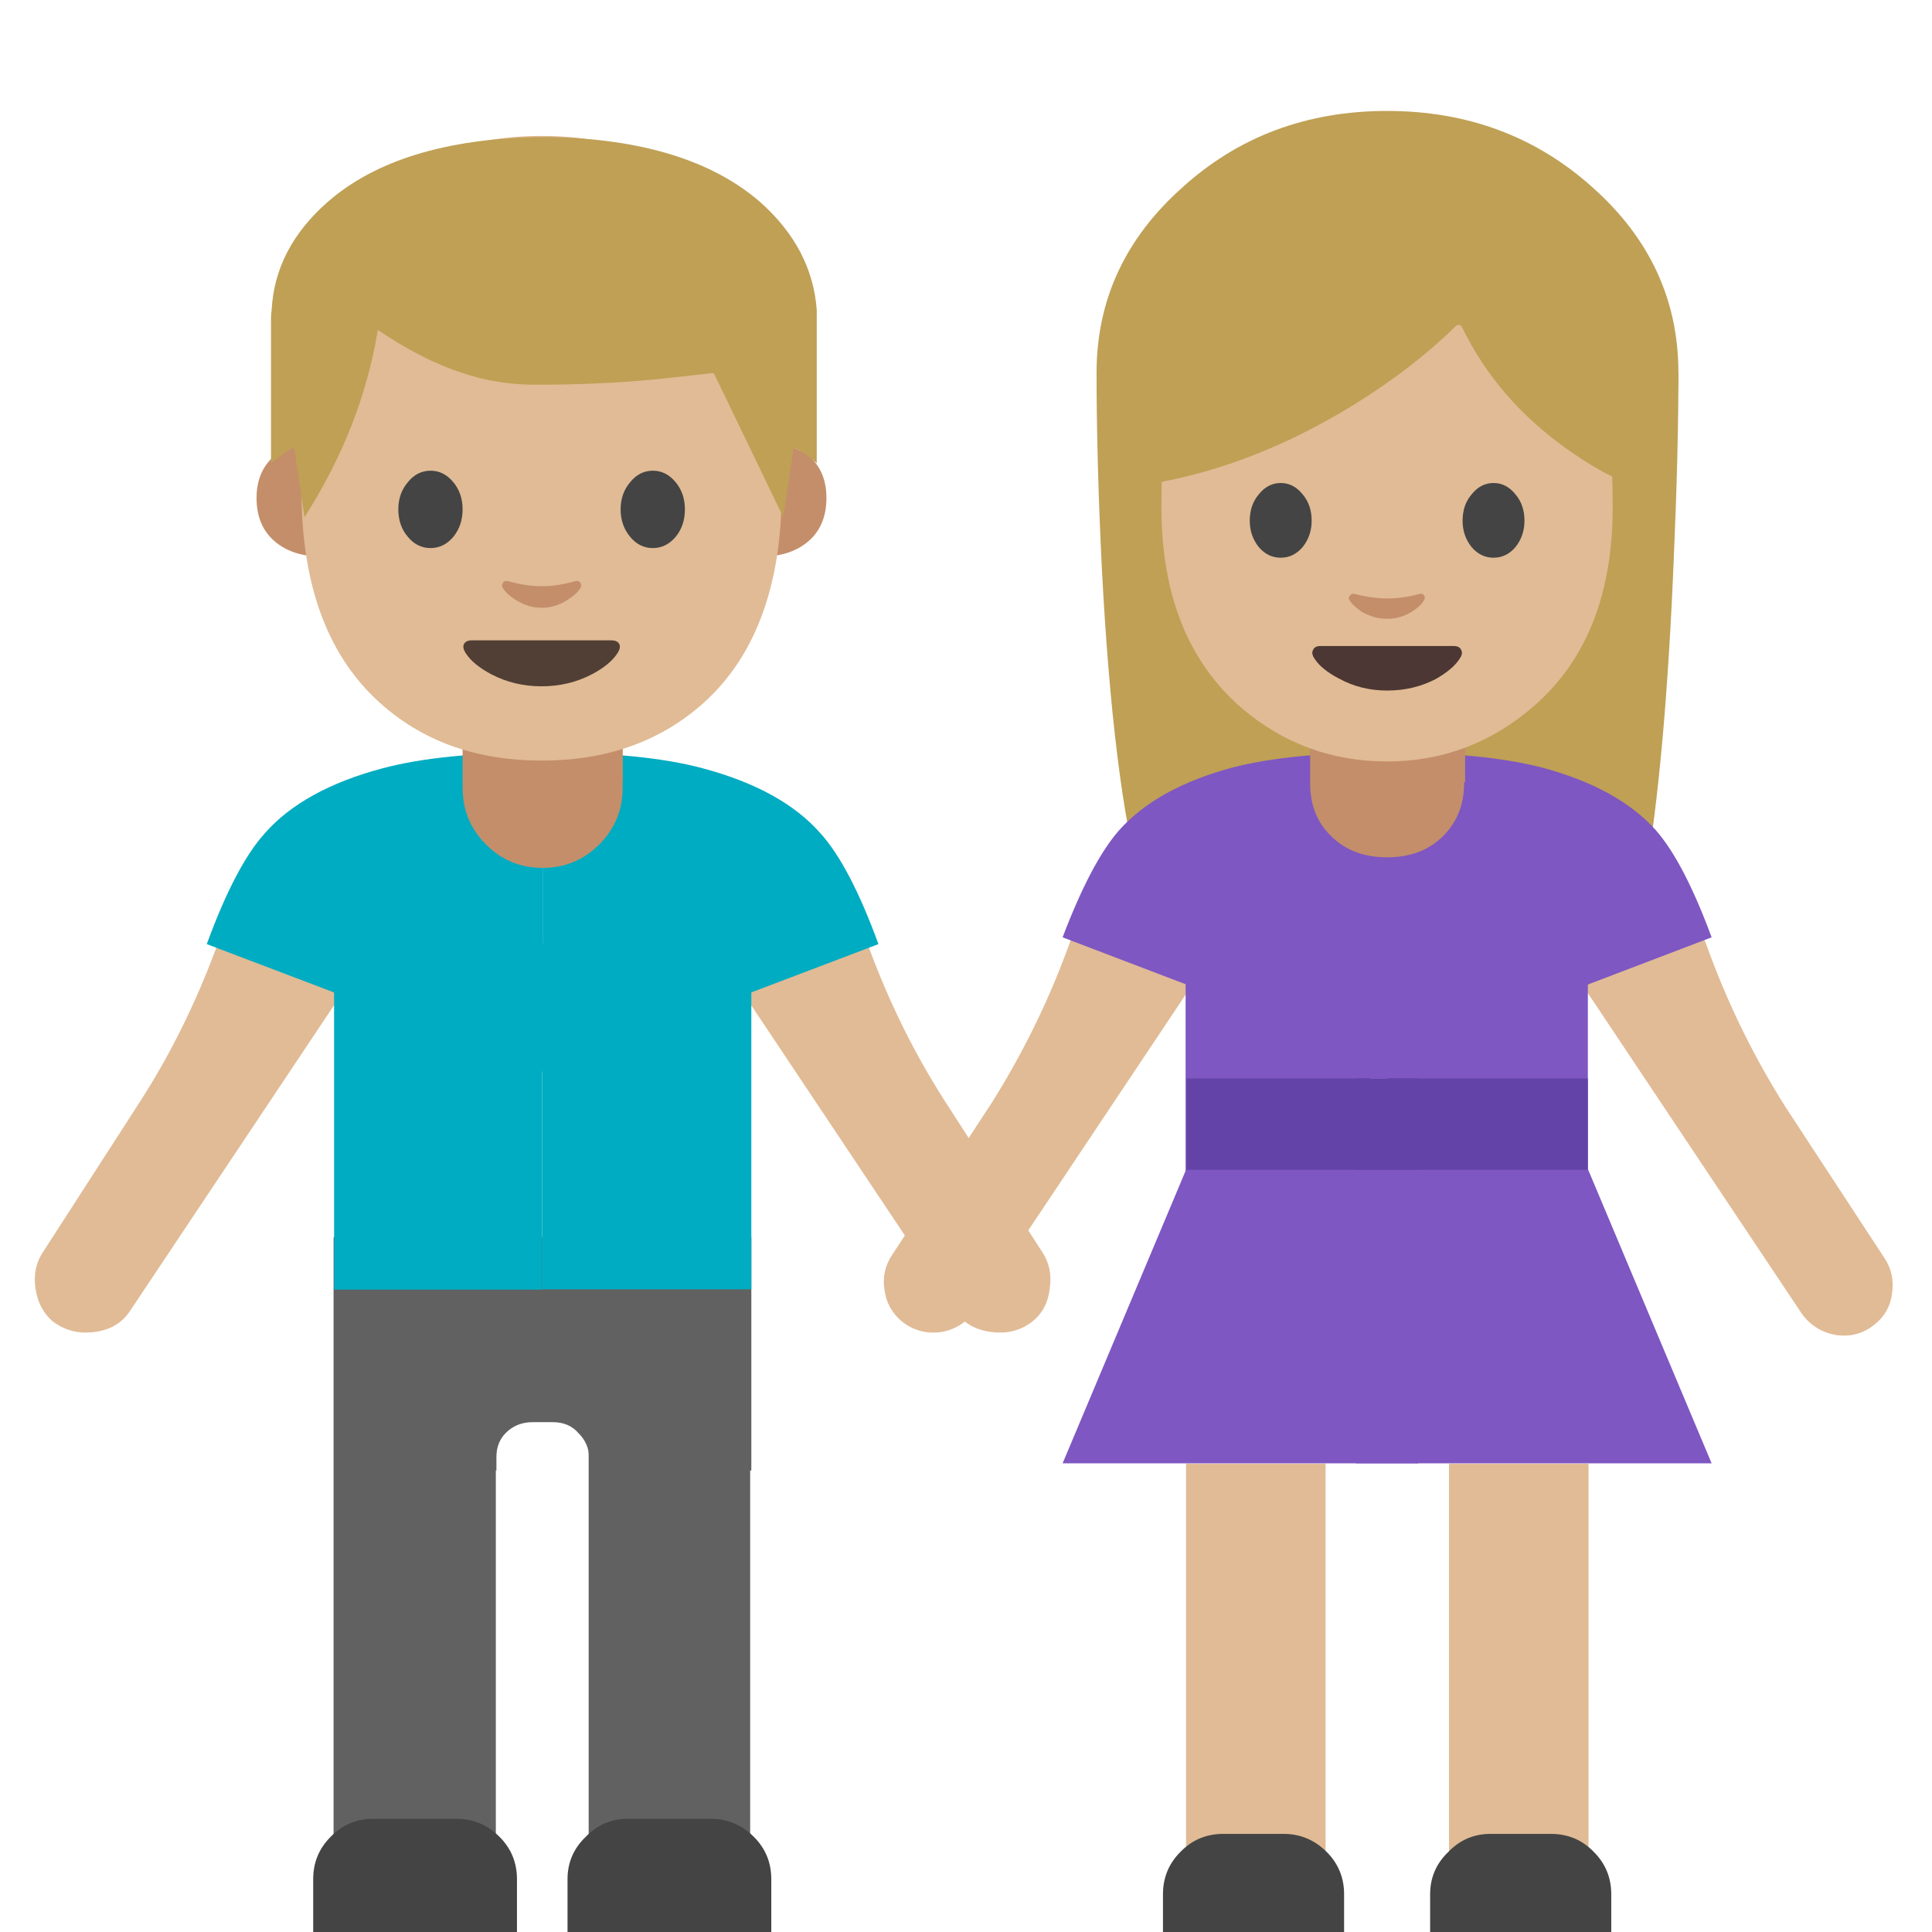
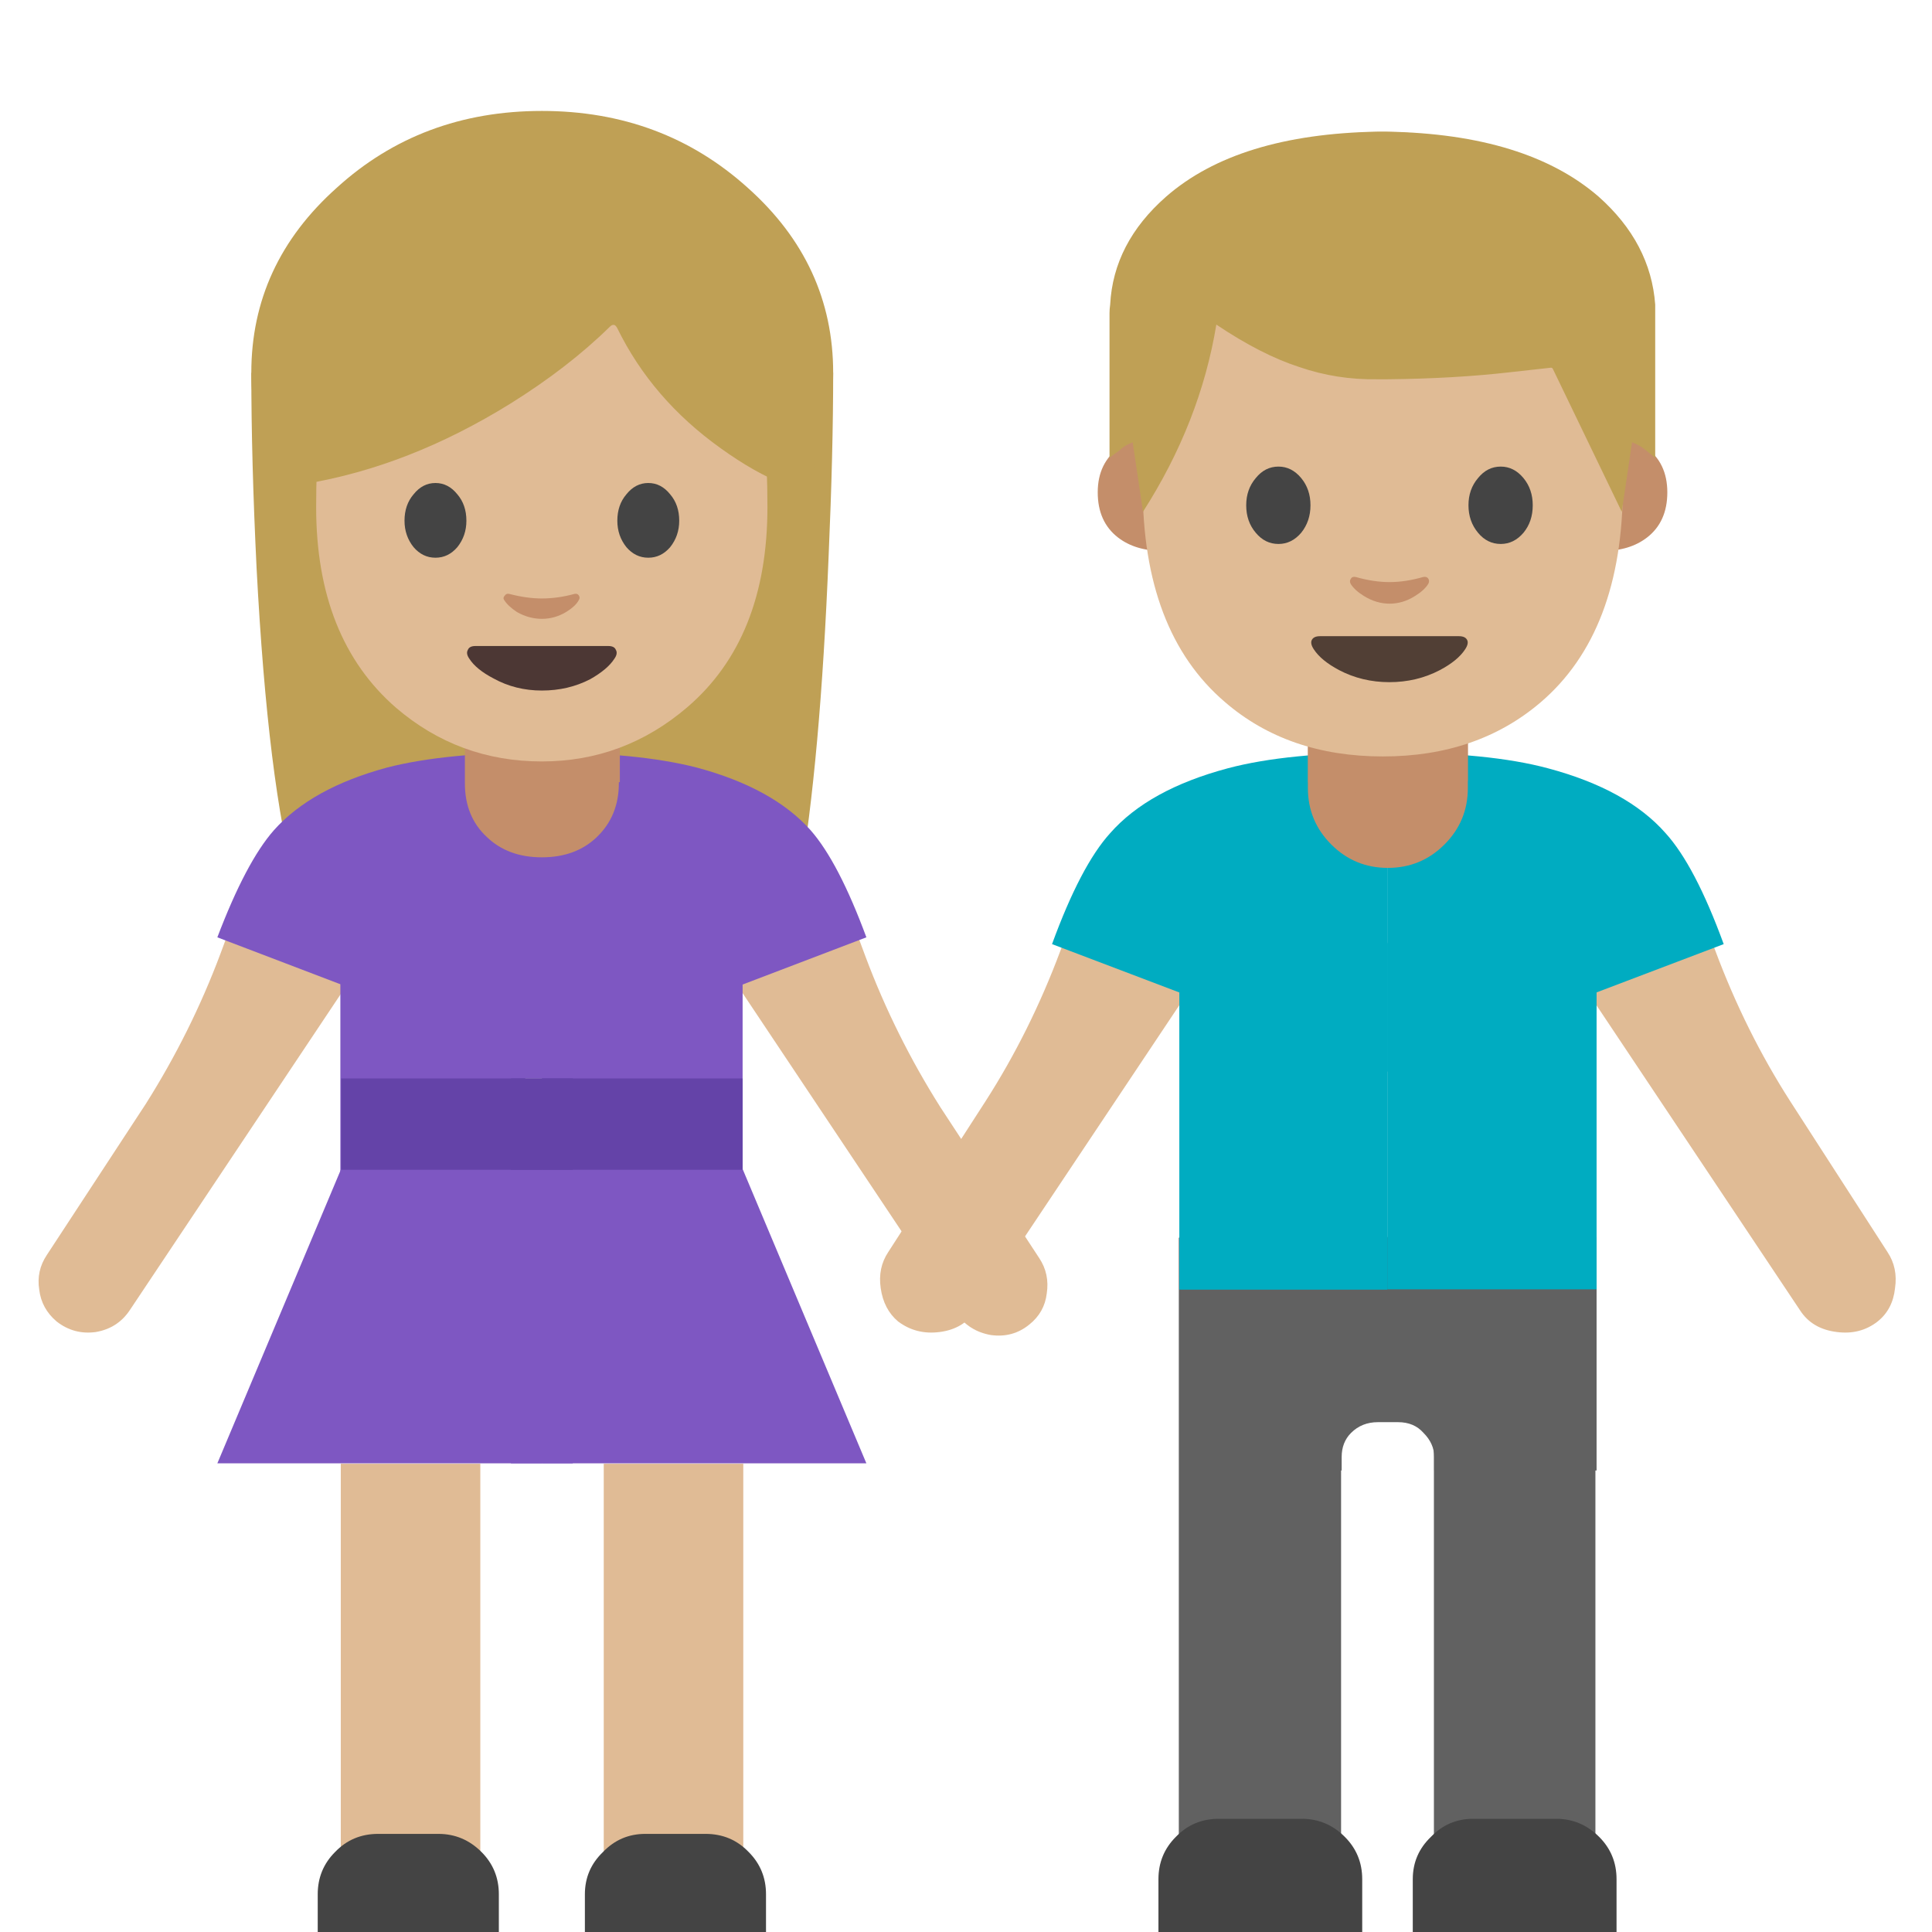
<svg xmlns="http://www.w3.org/2000/svg" xmlns:xlink="http://www.w3.org/1999/xlink" preserveAspectRatio="none" viewBox="0 0 72 72">
  <defs>
    <path id="a" fill="#BFA055" d="M110.9 36.8q.3-6.85.3-12.1H72.65q0 5.8.35 12.95.75 14.3 2.6 21 1.3 4.6 2.75 5.95 1.9 1.7 5-.6l17.1-.15q3.15 2.4 5.55.65 2.2-1.6 2.95-6 1.4-8.05 1.95-21.7z" />
    <path id="b" fill="#BFA055" d="M91.9 42q8 0 13.65-5.05 5.65-5.1 5.65-12.25 0-7.2-5.65-12.25-5.65-5.1-13.65-5.1t-13.6 5.1q-5.65 5.05-5.65 12.25 0 7.15 5.65 12.25Q83.9 42 91.9 42z" />
    <path id="c" fill="#E0BB95" d="M112.7 61.65l-9.4-2.35.3 4.1L119.35 87q.85 1.2 2.3 1.45 1.45.2 2.55-.7 1-.8 1.15-2.05.2-1.3-.5-2.35l-6.55-10q-3-4.75-4.95-9.95l-.65-1.75z" />
    <path id="d" fill="#E0BB95" d="M80.65 59.1l-9.4 2.35-.65 1.75q-1.95 5.2-4.95 9.95l-6.55 10q-.7 1.05-.5 2.3.15 1.25 1.15 2.1 1.15.9 2.6.7Q63.8 88 64.6 86.8l15.75-23.6.3-4.1z" />
    <path id="e" fill="#7E57C2" d="M91.9 70.3V49.85q-6.35 0-10.25 1-5 1.35-7.5 4.15-1.85 2.1-3.75 7.1l21.5 8.2z" />
    <path id="f" fill="#7E57C2" d="M88.65 55.7v15.75h5.3V55.7h-5.3z" />
    <path id="g" fill="#7E57C2" d="M90.8 79.4V62H78.55v17.4H90.8z" />
    <path id="h" fill="#7E57C2" d="M91.9 96.95v-19.5H78.6l-8.2 19.5h21.5z" />
    <path id="i" fill="#E0BB95" d="M54 71.8h5.2V54.55H54V71.8z" />
    <path id="j" fill="#E0BB95" d="M49.4 71.8V54.55h-5.2V71.8h5.2z" />
    <path id="k" fill="#444" d="M78.2 122.7q-1.15 1.15-1.15 2.8v2.5h12v-2.5q0-1.65-1.15-2.8-1.2-1.2-2.85-1.2h-4q-1.7 0-2.85 1.2z" />
    <path id="l" fill="#7E57C2" d="M91.9 49.85V70.3l21.5-8.2q-1.85-5-3.7-7.1-2.5-2.8-7.55-4.15-3.9-1-10.25-1z" />
    <path id="m" fill="#7E57C2" d="M105.2 79.4V62H91.9v17.4h13.3z" />
    <path id="n" fill="#7E57C2" d="M105.2 77.45H91.9v19.5h21.5l-8.2-19.5z" />
    <path id="o" fill="#444" d="M94.75 125.5v2.5h12v-2.5q0-1.65-1.15-2.8-1.15-1.2-2.85-1.2h-4q-1.65 0-2.8 1.2-1.2 1.15-1.2 2.8z" />
    <path id="p" fill="#C48E6A" d="M97 46.75H86.8v5.15q0 2.2 1.45 3.55 1.4 1.35 3.65 1.35t3.65-1.35Q97 54.05 97 51.9v-5.15z" />
    <path id="q" fill="#C48E6A" d="M54.55 29.15h.05V26.3q0-.6-.35-1.05-.4-.45-.9-.45h-3.3q-.5 0-.9.5-.3.45-.3 1.05v2.85l.75.2q1 .2 2.1.2 1.75 0 2.85-.45z" />
    <path id="r" fill="#7E57C2" d="M89.85 76.45v20.5h4.1v-20.5h-4.1z" />
    <path id="s" fill="#6443A8" d="M91.9 77.5v-6.05H78.6v6.05h13.3z" />
-     <path id="t" fill="#6443A8" d="M91.9 71.45v6.05h13.3v-6.05H91.9z" />
-     <path id="u" fill="#6443A8" d="M93.95 77.5v-6.05h-4.1v6.05h4.1z" />
+     <path id="t" fill="#6443A8" d="M105.2 77.5v-6.05H91.9v6.05h13.3z" />
+     <path id="u" fill="#6443A8" d="M89.85 71.45v6.05h4.1v-6.05h-4.1z" />
    <path id="v" fill="#E0BB95" d="M103.8 17.75q-3.55-6.2-11.9-6.2-8.35 0-11.9 6.2Q76.95 23 76.95 33.6q0 8.7 5.3 13.3 4.15 3.55 9.65 3.55 5.45 0 9.65-3.6 5.3-4.55 5.3-13.25 0-10.6-3.05-15.85z" />
    <path id="w" fill="#BFA055" d="M96.4 21.65q.3-.3.5.1 2.3 4.7 6.85 7.95 2.3 1.65 4.15 2.35v-14.2q-1.15-2.35-3.7-4.7Q99.05 8.4 92.05 8.4q-6.95 0-12.1 4.6-1.6 1.45-2.8 3.15l-.9 1.45v14.45q6.85-1.15 13.55-5.3 3.85-2.4 6.6-5.1z" />
    <path id="x" fill="#444" d="M86.9 34.5q0-1.05-.6-1.75-.6-.75-1.45-.75t-1.45.75q-.6.7-.6 1.75 0 1 .6 1.75.6.7 1.45.7t1.45-.7q.6-.75.6-1.75z" />
    <path id="y" fill="#444" d="M97.5 32.75q-.6.7-.6 1.75 0 1 .6 1.75.6.7 1.45.7t1.45-.7q.6-.75.6-1.75 0-1.05-.6-1.75-.6-.75-1.45-.75t-1.45.75z" />
    <path id="z" fill="#4C3734" d="M87.1 43.65q.45.7 1.6 1.3 1.45.8 3.2.8 1.75 0 3.2-.75 1.15-.65 1.6-1.35.25-.35.1-.6-.1-.25-.5-.25h-8.8q-.4 0-.5.25-.15.25.1.6z" />
    <path id="A" fill="#C48E6A" d="M89.4 39.75q.25.4.85.8.8.45 1.65.45.85 0 1.6-.45.65-.4.85-.8.1-.15 0-.3t-.3-.1q-1.1.3-2.15.3-1 0-2.15-.3-.2-.05-.3.1-.15.15-.05.3z" />
    <path id="B" fill="#E0BB95" d="M24.4 63.2l.3-4.1-9.8 2.15-.65 1.75q-2 5.35-4.95 9.95l-6.45 10q-.7 1.05-.5 2.4.2 1.4 1.15 2.2 1.2.9 2.75.7 1.6-.2 2.4-1.45L24.4 63.2z" />
    <path id="C" fill="#00ACC1" d="M35.95 71V49.85q-6.65 0-10.6 1.05-5.25 1.4-7.8 4.3-1.95 2.15-3.85 7.35L35.95 71z" />
    <path id="D" fill="#E0BB95" d="M57 61.25l-9.8-2.15.3 4.1 15.75 23.6q.8 1.25 2.45 1.45 1.55.2 2.7-.7 1-.8 1.15-2.2.2-1.35-.5-2.4l-6.45-10q-2.95-4.6-4.95-9.95L57 61.25z" />
    <path id="E" fill="#00ACC1" d="M35.95 49.85V71l22.25-8.45q-1.9-5.2-3.85-7.35-2.55-2.9-7.8-4.3-3.9-1.05-10.6-1.05z" />
    <path id="F" fill="#616161" d="M32.85 81.95H22.1v45.7h10.75v-45.7z" />
    <path id="G" fill="#444" d="M34.25 128v-3.5q0-1.65-1.15-2.8-1.2-1.2-2.85-1.2h-5.5q-1.7 0-2.85 1.2-1.15 1.15-1.15 2.8v3.5h13.5z" />
    <path id="H" fill="#616161" d="M49.7 81.9H39v45.75h10.7V81.9z" />
    <path id="I" fill="#444" d="M47.1 120.5h-5.5q-1.65 0-2.8 1.2-1.2 1.15-1.2 2.8v3.5h13.5v-3.5q0-1.65-1.15-2.8-1.2-1.2-2.85-1.2z" />
    <path id="J" fill="#C48E6A" d="M35.95 57.5q2.2 0 3.75-1.55 1.55-1.55 1.55-3.75v-4.5h-10.6v4.5q0 2.2 1.55 3.75 1.55 1.55 3.75 1.55z" />
    <path id="K" fill="#C48E6A" d="M18.05 29.4q1 .2 2.15.2 1.9 0 3-.5v-2.9q0-.6-.35-1.05-.4-.5-.95-.5h-3.35q-.55 0-.95.5-.35.5-.35 1.1v2.9l.8.25z" />
    <path id="L" fill="#616161" d="M28 46.1H12.45v8.7h6.05v-.5q0-.55.35-.9.4-.4 1-.4h.75q.6 0 .95.4.4.4.4.9v.5H28v-8.7z" />
    <path id="M" fill="#00ACC1" d="M28 48.05v-12.9h-7.8v12.9H28z" />
    <path id="N" fill="#00ACC1" d="M12.45 35.1v10.95h7.75V35.1h-7.75z" />
    <path id="O" fill="#C48E6A" d="M106.9 66.05h-3.6v20.3q4.75 0 7.85-2.4 3.6-2.8 3.6-8.05 0-5.3-3.9-8.1l-3.95-1.75z" />
    <path id="P" fill="#C48E6A" d="M24.7 66.05h-3.65l-3.9 1.75q-3.95 2.8-3.95 8.1 0 5.25 3.6 8.05 3.1 2.4 7.9 2.4v-20.3z" />
    <path id="Q" fill="#E0BB95" d="M106.75 73.8q0-30.45-8.65-45.45Q87.85 10.6 64 10.6q-23.9 0-34.15 17.75-8.65 15-8.65 45.45 0 25.9 14.6 38.45Q47.05 122 64 122q16.8 0 28.1-9.65 14.65-12.55 14.65-38.55z" />
    <path id="R" fill="#444" d="M40.15 72.35q-1.7 2-1.7 4.85 0 2.9 1.7 4.9 1.65 2 4.05 2 2.35 0 4.05-2 1.65-2.05 1.65-4.9 0-2.85-1.65-4.85-1.7-2.05-4.05-2.05-2.4 0-4.05 2.05z" />
    <path id="S" fill="#444" d="M87.85 72.35q-1.7-2.05-4.05-2.05-2.4 0-4.05 2.05-1.7 2-1.7 4.85 0 2.85 1.7 4.9 1.65 2 4.05 2 2.35 0 4.05-2 1.65-2 1.65-4.9 0-2.85-1.65-4.85z" />
    <path id="T" fill="#513F35" d="M63.95 108.75q4.9 0 9-2.15 3.2-1.7 4.5-3.7.7-1.05.35-1.7-.35-.65-1.45-.65H51.6q-1.1 0-1.45.65-.35.65.35 1.7 1.3 2 4.5 3.7 4.1 2.15 8.95 2.15z" />
    <path id="U" fill="#C48E6A" d="M58 90q-.65-.15-.9.3-.3.4-.05.9.7 1.15 2.4 2.2 2.2 1.35 4.55 1.35 2.35 0 4.5-1.35 1.7-1.05 2.4-2.2.25-.5 0-.9-.3-.45-.95-.3-3.15.9-5.95.9-2.85 0-6-.9z" />
    <path id="V" fill="#BFA055" d="M57.2 19.2q-.35-4.8-4.4-8.4-5.6-4.85-16.4-5.05h-.8q-10.85.2-16.4 5.05-4.1 3.6-4.35 8.4-.05.35-.05.65V31.1q.25-.2.75-.55.3-.3.7-.5l.35-.15.8 5.4q4.45-6.95 5.7-14.55 3.5 2.35 6.45 3.3 2.9 1 6.05.95h.8q5.2-.05 9.55-.55l3.15-.35q.1 0 .15.1l5.35 11.1.8-5.4.35.15q.4.2.7.45l.75.6V19.85v-.65z" />
  </defs>
-   <use transform="scale(.5625)" xlink:href="#a" />
-   <use transform="scale(.5625)" xlink:href="#b" />
-   <use transform="scale(.5625)" xlink:href="#c" />
-   <use transform="scale(.5625)" xlink:href="#d" />
-   <use transform="scale(.5625)" xlink:href="#e" />
-   <use transform="scale(.5625)" xlink:href="#f" />
-   <use transform="scale(.5625)" xlink:href="#g" />
-   <use transform="scale(.5625)" xlink:href="#h" />
-   <use xlink:href="#i" />
-   <use xlink:href="#j" />
-   <use transform="scale(.5625)" xlink:href="#k" />
-   <use transform="scale(.5625)" xlink:href="#l" />
-   <use transform="scale(.5625)" xlink:href="#m" />
-   <use transform="scale(.5625)" xlink:href="#n" />
-   <use transform="scale(.5625)" xlink:href="#o" />
-   <use transform="scale(.5625)" xlink:href="#p" />
-   <use xlink:href="#q" />
-   <use transform="scale(.5625)" xlink:href="#r" />
-   <use transform="scale(.5625)" xlink:href="#s" />
-   <use transform="scale(.5625)" xlink:href="#t" />
-   <use transform="scale(.5625)" xlink:href="#u" />
-   <use transform="scale(.56248)" xlink:href="#v" />
-   <use transform="scale(.5625)" xlink:href="#w" />
-   <use transform="scale(.5625)" xlink:href="#x" />
-   <use transform="scale(.5625)" xlink:href="#y" />
-   <use transform="scale(.5625)" xlink:href="#z" />
-   <use transform="scale(.5625)" xlink:href="#A" />
-   <use transform="scale(.5625)" xlink:href="#B" />
-   <use transform="scale(.5625)" xlink:href="#C" />
-   <use transform="scale(.5625)" xlink:href="#D" />
-   <use transform="scale(.5625)" xlink:href="#E" />
-   <use transform="matrix(.5625 0 0 .56345 0 -.05)" xlink:href="#F" />
-   <use transform="scale(.5625)" xlink:href="#G" />
-   <use transform="translate(0 .05) scale(.5625)" xlink:href="#H" />
-   <use transform="scale(.5625)" xlink:href="#I" />
-   <use transform="scale(.5625)" xlink:href="#J" />
-   <use xlink:href="#K" />
-   <use xlink:href="#L" />
-   <use xlink:href="#M" />
-   <use transform="matrix(1 0 0 1.18265 0 -6.4)" xlink:href="#N" />
-   <use transform="matrix(.20914 0 0 .2089 6.8 2.7)" xlink:href="#O" />
-   <use transform="matrix(.20914 0 0 .2089 6.8 2.7)" xlink:href="#P" />
-   <use transform="matrix(.20921 0 0 .20898 6.8 2.85)" xlink:href="#Q" />
-   <use transform="matrix(.20921 0 0 .20898 6.8 2.85)" xlink:href="#R" />
-   <use transform="matrix(.20921 0 0 .20898 6.8 2.85)" xlink:href="#S" />
-   <use transform="matrix(.20921 0 0 .20898 6.8 2.85)" xlink:href="#T" />
-   <use transform="matrix(.20921 0 0 .20898 6.8 2.85)" xlink:href="#U" />
-   <use transform="matrix(.47968 0 0 .47942 3 2.35)" xlink:href="#V" />
+   <use transform="translate(-31.5) scale(.5625)" xlink:href="#a" />
+   <use transform="translate(-31.5) scale(.5625)" xlink:href="#b" />
+   <use transform="translate(-31.5) scale(.5625)" xlink:href="#c" />
+   <use transform="translate(-31.5) scale(.5625)" xlink:href="#d" />
+   <use transform="translate(-31.5) scale(.5625)" xlink:href="#e" />
+   <use transform="translate(-31.5) scale(.5625)" xlink:href="#f" />
+   <use transform="translate(-31.5) scale(.5625)" xlink:href="#g" />
+   <use transform="translate(-31.5) scale(.5625)" xlink:href="#h" />
+   <use transform="translate(-31.5)" xlink:href="#i" />
+   <use transform="translate(-31.5)" xlink:href="#j" />
+   <use transform="translate(-31.5) scale(.5625)" xlink:href="#k" />
+   <use transform="translate(-31.5) scale(.5625)" xlink:href="#l" />
+   <use transform="translate(-31.5) scale(.5625)" xlink:href="#m" />
+   <use transform="translate(-31.5) scale(.5625)" xlink:href="#n" />
+   <use transform="translate(-31.5) scale(.5625)" xlink:href="#o" />
+   <use transform="translate(-31.5) scale(.5625)" xlink:href="#p" />
+   <use transform="translate(-31.5)" xlink:href="#q" />
+   <use transform="translate(-31.5) scale(.5625)" xlink:href="#r" />
+   <use transform="translate(-31.5) scale(.5625)" xlink:href="#s" />
+   <use transform="translate(-31.5) scale(.5625)" xlink:href="#t" />
+   <use transform="translate(-31.5) scale(.5625)" xlink:href="#u" />
+   <use transform="matrix(.56247 0 0 .56247 -31.5 0)" xlink:href="#v" />
+   <use transform="translate(-31.5) scale(.5625)" xlink:href="#w" />
+   <use transform="translate(-31.5) scale(.5625)" xlink:href="#x" />
+   <use transform="translate(-31.5) scale(.5625)" xlink:href="#y" />
+   <use transform="translate(-31.5) scale(.5625)" xlink:href="#z" />
+   <use transform="translate(-31.5) scale(.5625)" xlink:href="#A" />
+   <use transform="translate(31.5) scale(.5625)" xlink:href="#B" />
+   <use transform="translate(31.5) scale(.5625)" xlink:href="#C" />
+   <use transform="translate(31.5) scale(.5625)" xlink:href="#D" />
+   <use transform="translate(31.5) scale(.5625)" xlink:href="#E" />
+   <use transform="matrix(.5625 0 0 .56345 31.5 -.05)" xlink:href="#F" />
+   <use transform="translate(31.5) scale(.5625)" xlink:href="#G" />
+   <use transform="translate(31.5 .05) scale(.5625)" xlink:href="#H" />
+   <use transform="translate(31.5) scale(.5625)" xlink:href="#I" />
+   <use transform="translate(31.5) scale(.5625)" xlink:href="#J" />
+   <use transform="translate(31.5)" xlink:href="#K" />
+   <use transform="translate(31.5)" xlink:href="#L" />
+   <use transform="translate(31.5)" xlink:href="#M" />
+   <use transform="matrix(1 0 0 1.18265 31.5 -6.4)" xlink:href="#N" />
+   <use transform="matrix(.20903 0 0 .2088 38.15 2.5)" xlink:href="#O" />
+   <use transform="matrix(.20903 0 0 .2088 38.15 2.5)" xlink:href="#P" />
+   <use transform="matrix(.20917 0 0 .20894 38.15 2.7)" xlink:href="#Q" />
+   <use transform="matrix(.20917 0 0 .20894 38.4 2.7)" xlink:href="#R" />
+   <use transform="matrix(.20917 0 0 .20894 38.4 2.7)" xlink:href="#S" />
+   <use transform="matrix(.20917 0 0 .20894 38.4 2.7)" xlink:href="#T" />
+   <use transform="matrix(.20917 0 0 .20894 38.4 2.7)" xlink:href="#U" />
+   <use transform="matrix(.47963 0 0 .47937 34.25 2.15)" xlink:href="#V" />
</svg>
